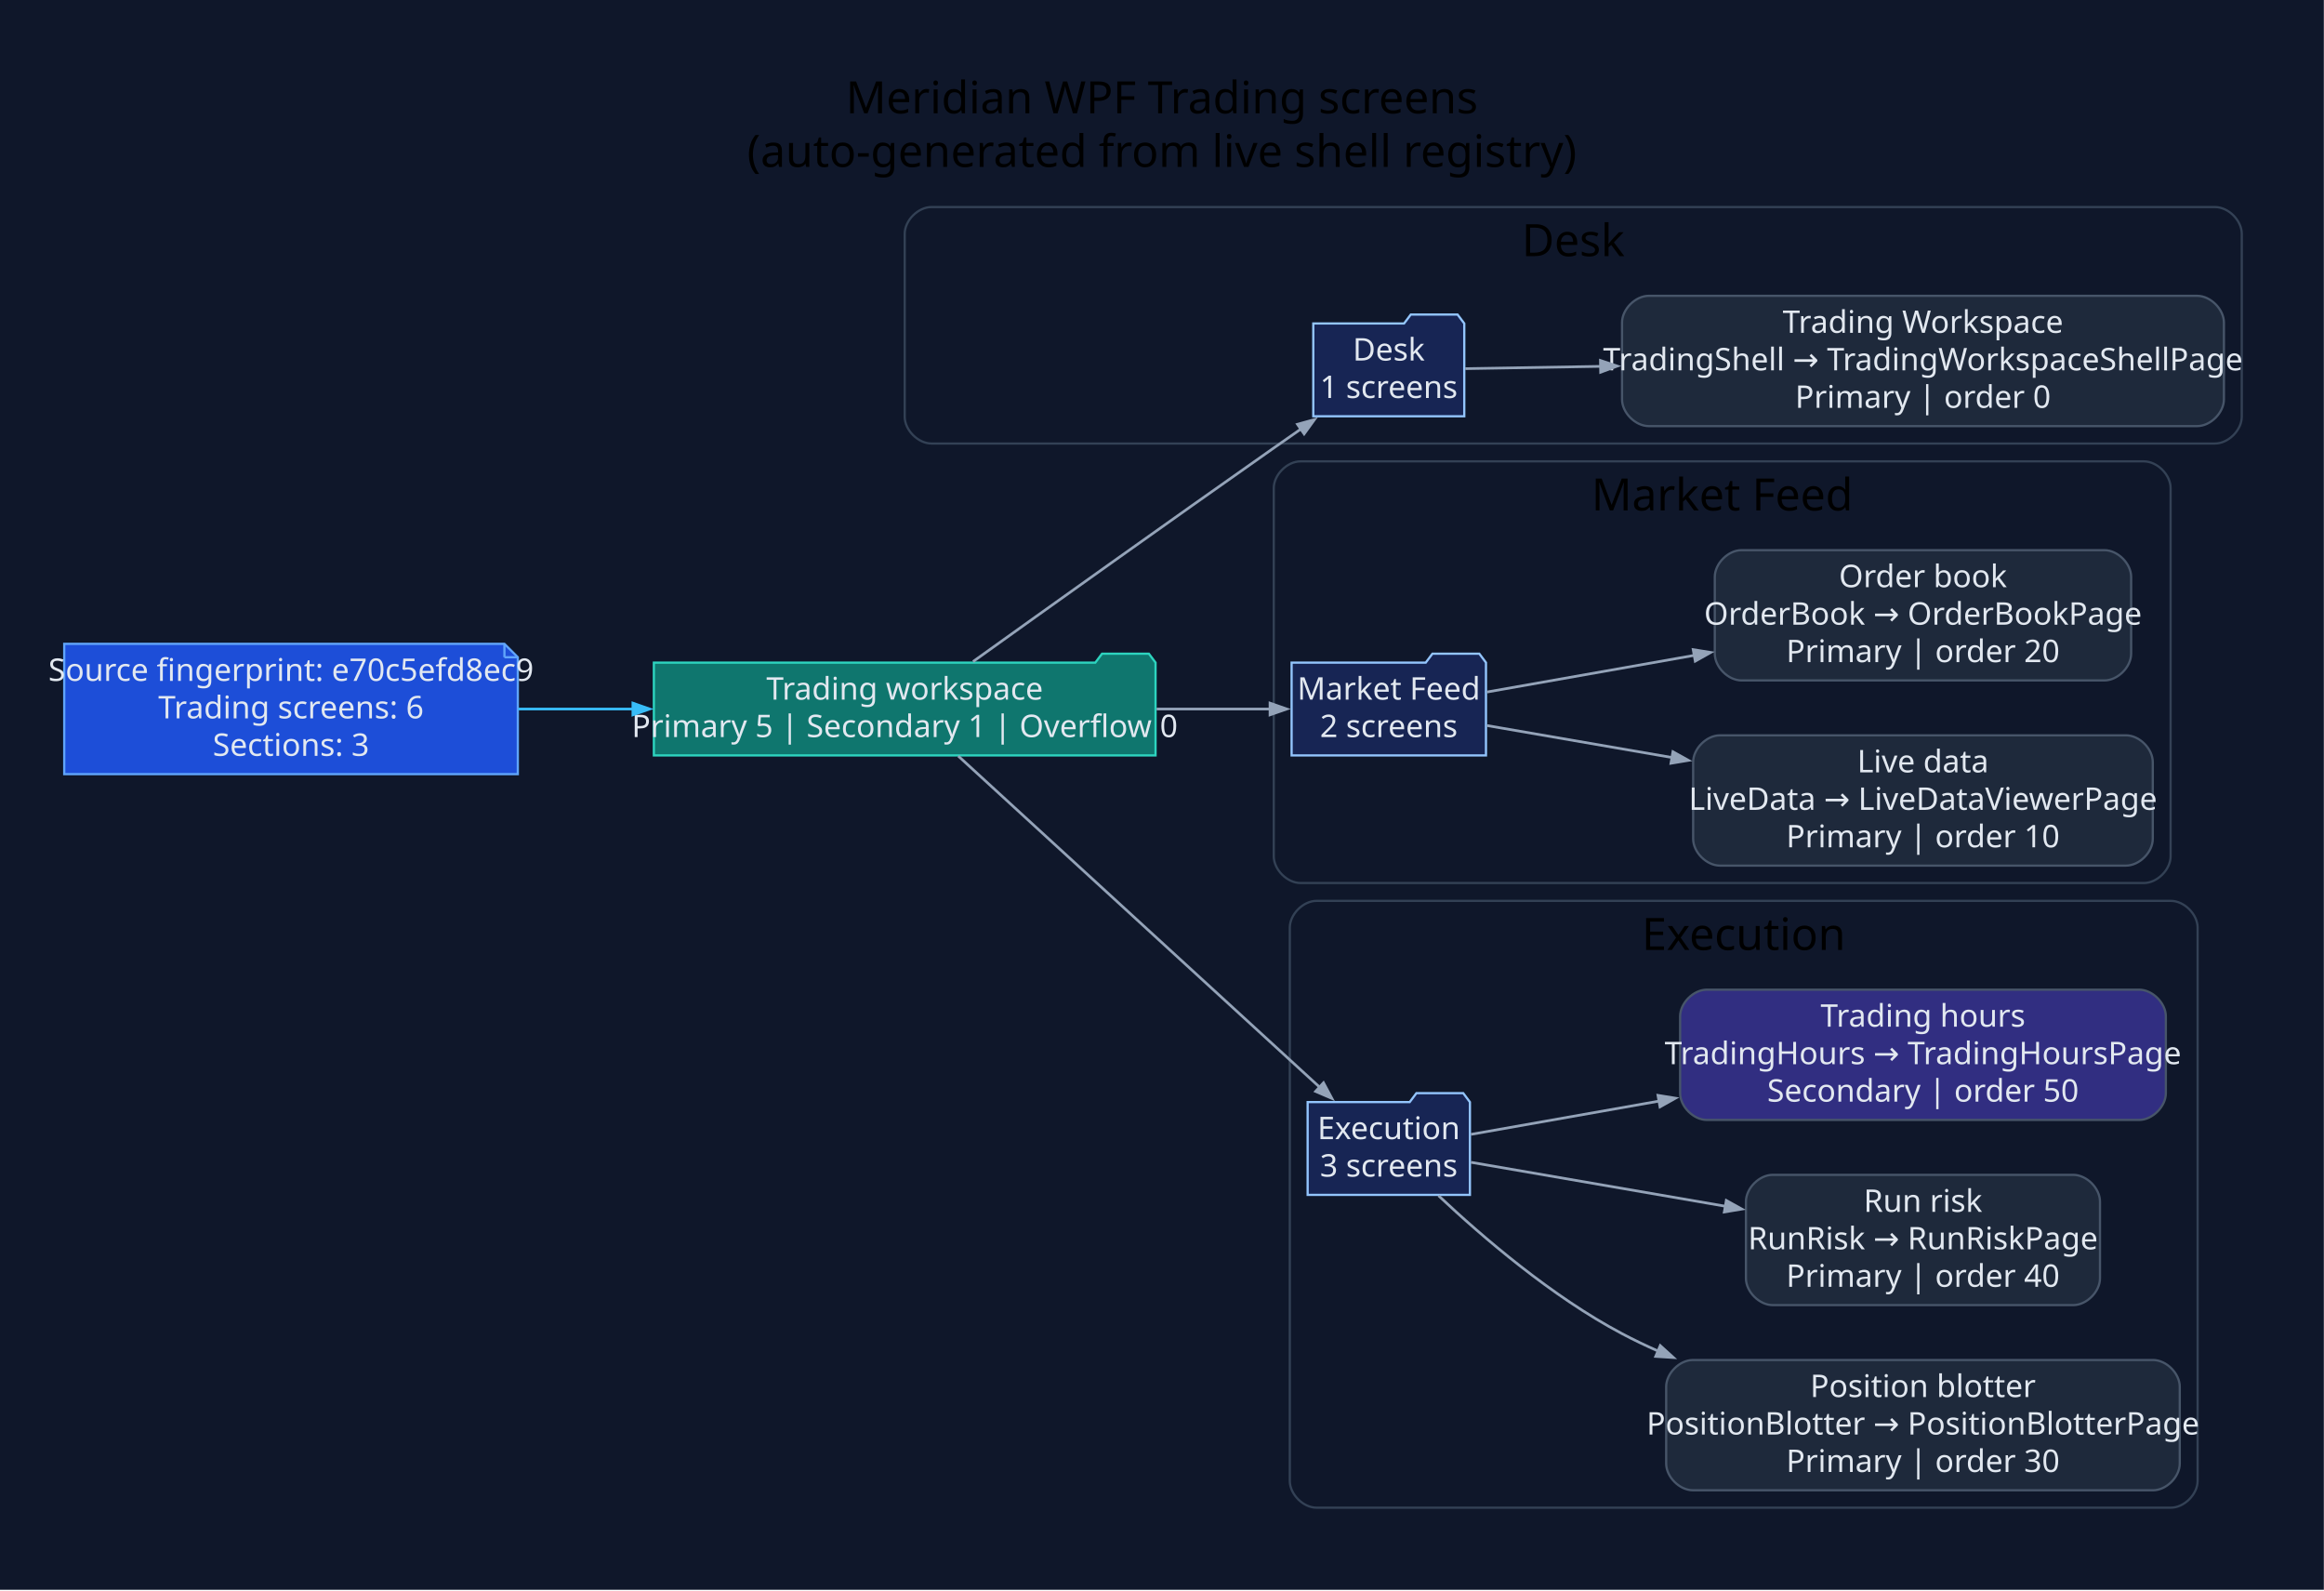
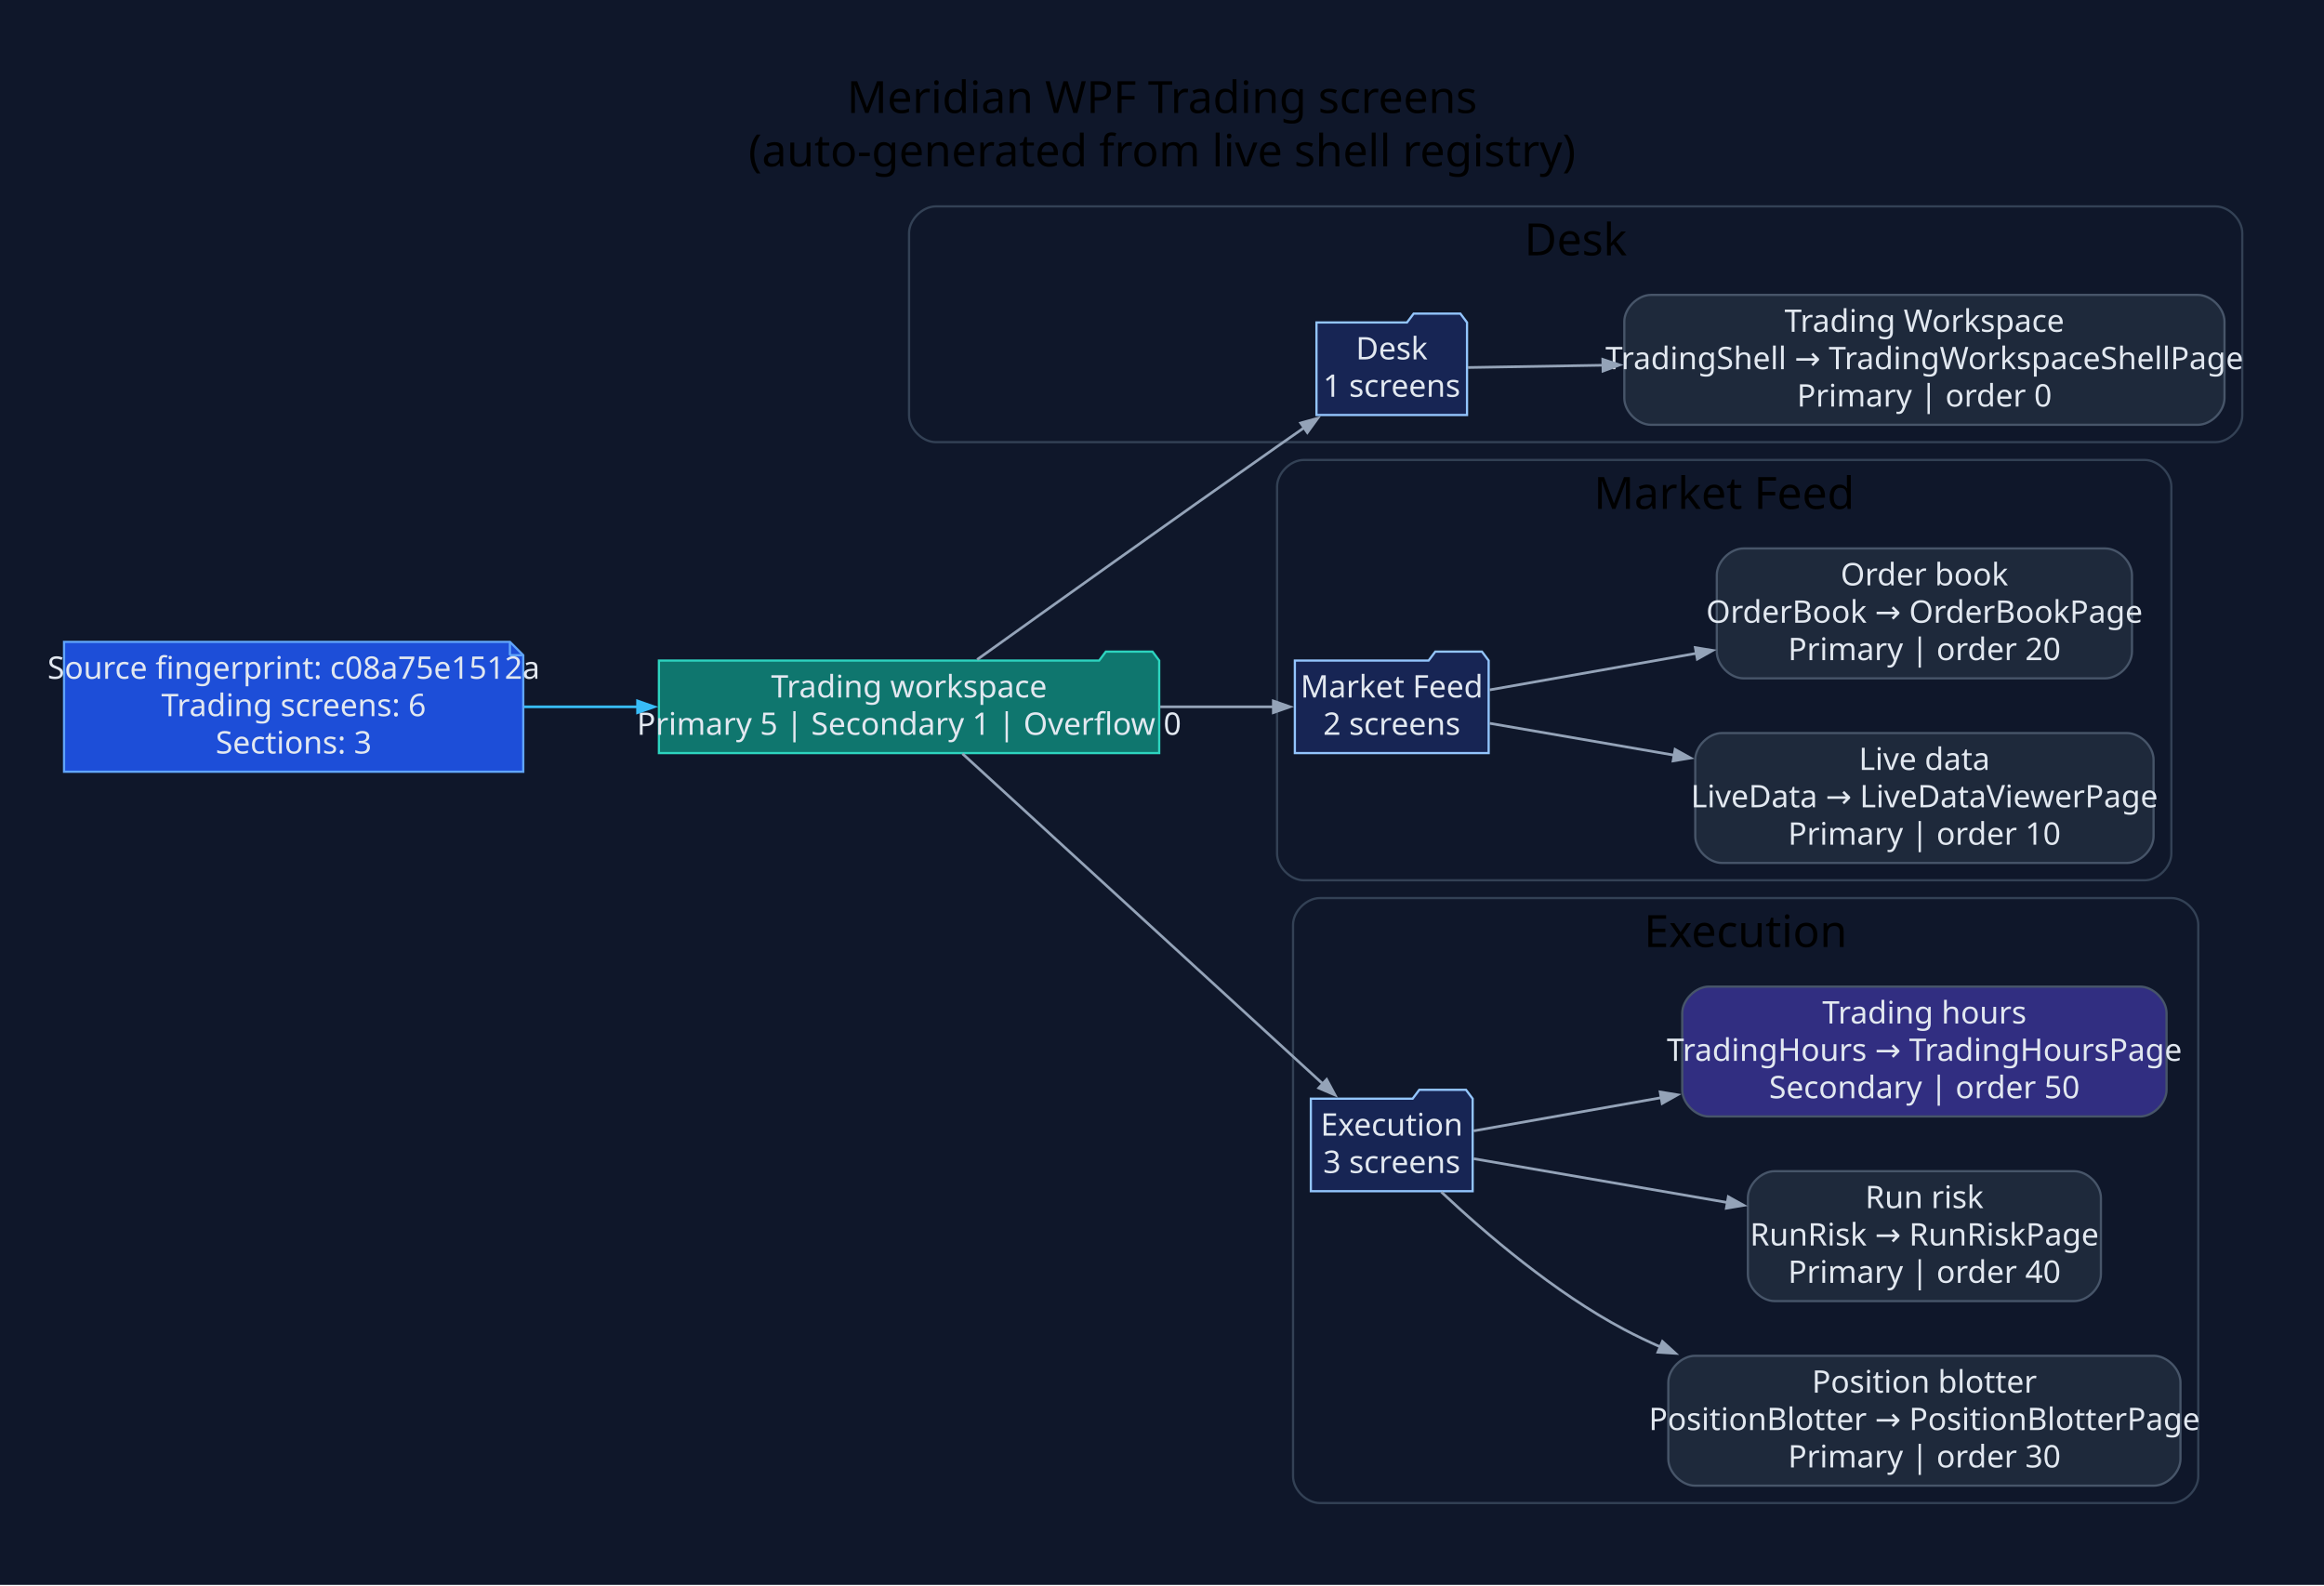
- <svg xmlns="http://www.w3.org/2000/svg" width="1042pt" height="713pt" viewBox="0.00 0.00 1042.00 713.00">
+ <svg xmlns="http://www.w3.org/2000/svg" width="1045pt" height="713pt" viewBox="0.00 0.00 1045.00 713.00">
  <g id="graph0" class="graph" transform="scale(1 1) rotate(0) translate(28.8 683.8)">
-     <polygon fill="#0f172a" stroke="none" points="-28.8,28.8 -28.8,-683.8 1013.13,-683.8 1013.13,28.8 -28.8,28.8" />
-     <text xml:space="preserve" text-anchor="middle" x="492.16" y="-633" font-family="Segoe UI" font-size="20.00">Meridian WPF Trading screens</text>
-     <text xml:space="preserve" text-anchor="middle" x="492.16" y="-609" font-family="Segoe UI" font-size="20.00">(auto-generated from live shell registry)</text>
+     <polygon fill="#0f172a" stroke="none" points="-28.8,28.8 -28.8,-683.8 1016.25,-683.8 1016.25,28.8 -28.8,28.8" />
+     <text xml:space="preserve" text-anchor="middle" x="493.73" y="-633" font-family="Segoe UI" font-size="20.00">Meridian WPF Trading screens</text>
+     <text xml:space="preserve" text-anchor="middle" x="493.73" y="-609" font-family="Segoe UI" font-size="20.00">(auto-generated from live shell registry)</text>
    <g id="clust1" class="cluster">
-       <path fill="#0f172a" stroke="#334155" d="M388.84,-485C388.84,-485 964.33,-485 964.33,-485 970.33,-485 976.33,-491 976.33,-497 976.33,-497 976.33,-579 976.33,-579 976.33,-585 970.33,-591 964.33,-591 964.33,-591 388.84,-591 388.84,-591 382.84,-591 376.84,-585 376.84,-579 376.84,-579 376.84,-497 376.84,-497 376.84,-491 382.84,-485 388.84,-485" />
-       <text xml:space="preserve" text-anchor="middle" x="676.58" y="-569" font-family="Segoe UI" font-size="20.00">Desk</text>
+       <path fill="#0f172a" stroke="#334155" d="M391.96,-485C391.96,-485 967.45,-485 967.45,-485 973.45,-485 979.45,-491 979.45,-497 979.45,-497 979.45,-579 979.45,-579 979.45,-585 973.45,-591 967.45,-591 967.45,-591 391.96,-591 391.96,-591 385.96,-591 379.96,-585 379.96,-579 379.96,-579 379.96,-497 379.96,-497 379.96,-491 385.96,-485 391.96,-485" />
+       <text xml:space="preserve" text-anchor="middle" x="679.71" y="-569" font-family="Segoe UI" font-size="20.00">Desk</text>
    </g>
    <g id="clust2" class="cluster">
-       <path fill="#0f172a" stroke="#334155" d="M554.31,-288C554.31,-288 932.43,-288 932.43,-288 938.43,-288 944.43,-294 944.43,-300 944.43,-300 944.43,-465 944.43,-465 944.43,-471 938.43,-477 932.43,-477 932.43,-477 554.31,-477 554.31,-477 548.31,-477 542.31,-471 542.31,-465 542.31,-465 542.31,-300 542.31,-300 542.31,-294 548.31,-288 554.31,-288" />
-       <text xml:space="preserve" text-anchor="middle" x="743.37" y="-455" font-family="Segoe UI" font-size="20.00">Market Feed</text>
+       <path fill="#0f172a" stroke="#334155" d="M557.44,-288C557.44,-288 935.56,-288 935.56,-288 941.56,-288 947.56,-294 947.56,-300 947.56,-300 947.56,-465 947.56,-465 947.56,-471 941.56,-477 935.56,-477 935.56,-477 557.44,-477 557.44,-477 551.44,-477 545.44,-471 545.44,-465 545.44,-465 545.44,-300 545.44,-300 545.44,-294 551.44,-288 557.44,-288" />
+       <text xml:space="preserve" text-anchor="middle" x="746.5" y="-455" font-family="Segoe UI" font-size="20.00">Market Feed</text>
    </g>
    <g id="clust3" class="cluster">
-       <path fill="#0f172a" stroke="#334155" d="M561.5,-8C561.5,-8 944.53,-8 944.53,-8 950.53,-8 956.53,-14 956.53,-20 956.53,-20 956.53,-268 956.53,-268 956.53,-274 950.53,-280 944.53,-280 944.53,-280 561.5,-280 561.5,-280 555.5,-280 549.5,-274 549.5,-268 549.5,-268 549.5,-20 549.5,-20 549.5,-14 555.5,-8 561.5,-8" />
-       <text xml:space="preserve" text-anchor="middle" x="753.02" y="-258" font-family="Segoe UI" font-size="20.00">Execution</text>
+       <path fill="#0f172a" stroke="#334155" d="M564.63,-8C564.63,-8 947.66,-8 947.66,-8 953.66,-8 959.66,-14 959.66,-20 959.66,-20 959.66,-268 959.66,-268 959.66,-274 953.66,-280 947.66,-280 947.66,-280 564.63,-280 564.63,-280 558.63,-280 552.63,-274 552.63,-268 552.63,-268 552.63,-20 552.63,-20 552.63,-14 558.63,-8 564.63,-8" />
+       <text xml:space="preserve" text-anchor="middle" x="756.14" y="-258" font-family="Segoe UI" font-size="20.00">Execution</text>
    </g>
    <g id="node1" class="node">
-       <polygon fill="#1d4ed8" stroke="#60a5fa" points="197.37,-395.2 0,-395.2 0,-336.8 203.37,-336.8 203.37,-389.2 197.37,-395.2" />
-       <polyline fill="none" stroke="#60a5fa" points="197.37,-395.2 197.37,-389.2" />
-       <polyline fill="none" stroke="#60a5fa" points="203.37,-389.2 197.37,-389.2" />
-       <text xml:space="preserve" text-anchor="middle" x="101.68" y="-378.6" font-family="Segoe UI" font-size="14.00" fill="#e2e8f0">Source fingerprint: e70c5efd8ec9</text>
-       <text xml:space="preserve" text-anchor="middle" x="101.68" y="-361.8" font-family="Segoe UI" font-size="14.00" fill="#e2e8f0">Trading screens: 6</text>
-       <text xml:space="preserve" text-anchor="middle" x="101.68" y="-345" font-family="Segoe UI" font-size="14.00" fill="#e2e8f0">Sections: 3</text>
+       <polygon fill="#1d4ed8" stroke="#60a5fa" points="200.49,-395.2 0,-395.2 0,-336.8 206.49,-336.8 206.49,-389.2 200.49,-395.2" />
+       <polyline fill="none" stroke="#60a5fa" points="200.49,-395.2 200.49,-389.2" />
+       <polyline fill="none" stroke="#60a5fa" points="206.49,-389.2 200.49,-389.2" />
+       <text xml:space="preserve" text-anchor="middle" x="103.25" y="-378.6" font-family="Segoe UI" font-size="14.00" fill="#e2e8f0">Source fingerprint: c08a75e1512a</text>
+       <text xml:space="preserve" text-anchor="middle" x="103.25" y="-361.8" font-family="Segoe UI" font-size="14.00" fill="#e2e8f0">Trading screens: 6</text>
+       <text xml:space="preserve" text-anchor="middle" x="103.25" y="-345" font-family="Segoe UI" font-size="14.00" fill="#e2e8f0">Sections: 3</text>
    </g>
    <g id="node2" class="node">
-       <polygon fill="#0f766e" stroke="#2dd4bf" points="489.31,-386.8 486.31,-390.8 465.31,-390.8 462.31,-386.8 264.37,-386.8 264.37,-345.2 489.31,-345.2 489.31,-386.8" />
-       <text xml:space="preserve" text-anchor="middle" x="376.84" y="-370.2" font-family="Segoe UI" font-size="14.00" fill="#e2e8f0">Trading workspace</text>
-       <text xml:space="preserve" text-anchor="middle" x="376.84" y="-353.4" font-family="Segoe UI" font-size="14.00" fill="#e2e8f0">Primary 5 | Secondary 1 | Overflow 0</text>
+       <polygon fill="#0f766e" stroke="#2dd4bf" points="492.44,-386.8 489.44,-390.8 468.44,-390.8 465.44,-386.8 267.49,-386.8 267.49,-345.2 492.44,-345.2 492.44,-386.8" />
+       <text xml:space="preserve" text-anchor="middle" x="379.96" y="-370.2" font-family="Segoe UI" font-size="14.00" fill="#e2e8f0">Trading workspace</text>
+       <text xml:space="preserve" text-anchor="middle" x="379.96" y="-353.4" font-family="Segoe UI" font-size="14.00" fill="#e2e8f0">Primary 5 | Secondary 1 | Overflow 0</text>
    </g>
    <g id="edge1" class="edge">
-       <path fill="none" stroke="#38bdf8" stroke-width="1.2" d="M203.62,-366C220.44,-366 238.04,-366 255.3,-366" />
-       <polygon fill="#38bdf8" stroke="#38bdf8" stroke-width="1.2" points="254.97,-368.63 262.47,-366 254.97,-363.38 254.97,-368.63" />
+       <path fill="none" stroke="#38bdf8" stroke-width="1.2" d="M206.93,-366C223.67,-366 241.15,-366 258.28,-366" />
+       <polygon fill="#38bdf8" stroke="#38bdf8" stroke-width="1.2" points="257.88,-368.63 265.38,-366 257.88,-363.38 257.88,-368.63" />
    </g>
    <g id="node3" class="node">
-       <polygon fill="#172554" stroke="#93c5fd" points="627.73,-538.8 624.73,-542.8 603.73,-542.8 600.73,-538.8 560.03,-538.8 560.03,-497.2 627.73,-497.2 627.73,-538.8" />
-       <text xml:space="preserve" text-anchor="middle" x="593.88" y="-522.2" font-family="Segoe UI" font-size="14.00" fill="#e2e8f0">Desk</text>
-       <text xml:space="preserve" text-anchor="middle" x="593.88" y="-505.4" font-family="Segoe UI" font-size="14.00" fill="#e2e8f0">1 screens</text>
+       <polygon fill="#172554" stroke="#93c5fd" points="630.86,-538.8 627.86,-542.8 606.86,-542.8 603.86,-538.8 563.16,-538.8 563.16,-497.2 630.86,-497.2 630.86,-538.8" />
+       <text xml:space="preserve" text-anchor="middle" x="597.01" y="-522.2" font-family="Segoe UI" font-size="14.00" fill="#e2e8f0">Desk</text>
+       <text xml:space="preserve" text-anchor="middle" x="597.01" y="-505.4" font-family="Segoe UI" font-size="14.00" fill="#e2e8f0">1 screens</text>
    </g>
    <g id="edge2" class="edge">
-       <path fill="none" stroke="#94a3b8" stroke-width="1.2" d="M407.47,-387.25C440.34,-410.78 494.98,-449.79 542.31,-483 546.3,-485.8 550.47,-488.71 554.64,-491.61" />
-       <polygon fill="#94a3b8" stroke="#94a3b8" stroke-width="1.2" points="552.94,-493.62 560.59,-495.74 555.93,-489.31 552.94,-493.62" />
+       <path fill="none" stroke="#94a3b8" stroke-width="1.2" d="M410.59,-387.25C443.46,-410.78 498.11,-449.79 545.44,-483 549.43,-485.8 553.6,-488.71 557.76,-491.61" />
+       <polygon fill="#94a3b8" stroke="#94a3b8" stroke-width="1.2" points="556.06,-493.62 563.72,-495.74 559.05,-489.31 556.06,-493.62" />
    </g>
    <g id="node5" class="node">
-       <polygon fill="#172554" stroke="#93c5fd" points="637.46,-386.8 634.46,-390.8 613.46,-390.8 610.46,-386.8 550.31,-386.8 550.31,-345.2 637.46,-345.2 637.46,-386.8" />
-       <text xml:space="preserve" text-anchor="middle" x="593.88" y="-370.2" font-family="Segoe UI" font-size="14.00" fill="#e2e8f0">Market Feed</text>
-       <text xml:space="preserve" text-anchor="middle" x="593.88" y="-353.4" font-family="Segoe UI" font-size="14.00" fill="#e2e8f0">2 screens</text>
+       <polygon fill="#172554" stroke="#93c5fd" points="640.58,-386.8 637.58,-390.8 616.58,-390.8 613.58,-386.8 553.44,-386.8 553.44,-345.2 640.58,-345.2 640.58,-386.8" />
+       <text xml:space="preserve" text-anchor="middle" x="597.01" y="-370.2" font-family="Segoe UI" font-size="14.00" fill="#e2e8f0">Market Feed</text>
+       <text xml:space="preserve" text-anchor="middle" x="597.01" y="-353.4" font-family="Segoe UI" font-size="14.00" fill="#e2e8f0">2 screens</text>
    </g>
    <g id="edge4" class="edge">
-       <path fill="none" stroke="#94a3b8" stroke-width="1.2" d="M489.77,-366C507.69,-366 525.44,-366 541.03,-366" />
-       <polygon fill="#94a3b8" stroke="#94a3b8" stroke-width="1.2" points="540.63,-368.63 548.13,-366 540.63,-363.38 540.63,-368.63" />
+       <path fill="none" stroke="#94a3b8" stroke-width="1.2" d="M492.9,-366C510.81,-366 528.56,-366 544.16,-366" />
+       <polygon fill="#94a3b8" stroke="#94a3b8" stroke-width="1.2" points="543.76,-368.63 551.26,-366 543.76,-363.38 543.76,-368.63" />
    </g>
    <g id="node8" class="node">
-       <polygon fill="#172554" stroke="#93c5fd" points="630.26,-189.8 627.26,-193.8 606.26,-193.8 603.26,-189.8 557.5,-189.8 557.5,-148.2 630.26,-148.2 630.26,-189.8" />
-       <text xml:space="preserve" text-anchor="middle" x="593.88" y="-173.2" font-family="Segoe UI" font-size="14.00" fill="#e2e8f0">Execution</text>
-       <text xml:space="preserve" text-anchor="middle" x="593.88" y="-156.4" font-family="Segoe UI" font-size="14.00" fill="#e2e8f0">3 screens</text>
+       <polygon fill="#172554" stroke="#93c5fd" points="633.39,-189.8 630.39,-193.8 609.39,-193.8 606.39,-189.8 560.63,-189.8 560.63,-148.2 633.39,-148.2 633.39,-189.8" />
+       <text xml:space="preserve" text-anchor="middle" x="597.01" y="-173.2" font-family="Segoe UI" font-size="14.00" fill="#e2e8f0">Execution</text>
+       <text xml:space="preserve" text-anchor="middle" x="597.01" y="-156.4" font-family="Segoe UI" font-size="14.00" fill="#e2e8f0">3 screens</text>
    </g>
    <g id="edge7" class="edge">
-       <path fill="none" stroke="#94a3b8" stroke-width="1.2" d="M400.85,-344.92C440.04,-309.02 519.68,-236.06 563.07,-196.31" />
-       <polygon fill="#94a3b8" stroke="#94a3b8" stroke-width="1.2" points="564.61,-198.46 568.37,-191.46 561.07,-194.59 564.61,-198.46" />
+       <path fill="none" stroke="#94a3b8" stroke-width="1.2" d="M403.98,-344.92C443.16,-309.02 522.8,-236.06 566.19,-196.31" />
+       <polygon fill="#94a3b8" stroke="#94a3b8" stroke-width="1.2" points="567.74,-198.46 571.5,-191.46 564.19,-194.59 567.74,-198.46" />
    </g>
    <g id="node4" class="node">
-       <path fill="#1e293b" stroke="#475569" d="M956.33,-551.2C956.33,-551.2 710.46,-551.2 710.46,-551.2 704.46,-551.2 698.46,-545.2 698.46,-539.2 698.46,-539.2 698.46,-504.8 698.46,-504.8 698.46,-498.8 704.46,-492.8 710.46,-492.8 710.46,-492.8 956.33,-492.8 956.33,-492.8 962.33,-492.8 968.33,-498.8 968.33,-504.8 968.33,-504.8 968.33,-539.2 968.33,-539.2 968.33,-545.2 962.33,-551.2 956.33,-551.2" />
-       <text xml:space="preserve" text-anchor="middle" x="833.39" y="-534.6" font-family="Segoe UI" font-size="14.00" fill="#e2e8f0">Trading Workspace</text>
-       <text xml:space="preserve" text-anchor="middle" x="833.39" y="-517.8" font-family="Segoe UI" font-size="14.00" fill="#e2e8f0">TradingShell → TradingWorkspaceShellPage</text>
-       <text xml:space="preserve" text-anchor="middle" x="833.39" y="-501" font-family="Segoe UI" font-size="14.00" fill="#e2e8f0">Primary | order 0</text>
+       <path fill="#1e293b" stroke="#475569" d="M959.45,-551.2C959.45,-551.2 713.58,-551.2 713.58,-551.2 707.58,-551.2 701.58,-545.2 701.58,-539.2 701.58,-539.2 701.58,-504.8 701.58,-504.8 701.58,-498.8 707.58,-492.8 713.58,-492.8 713.58,-492.8 959.45,-492.8 959.45,-492.8 965.45,-492.8 971.45,-498.8 971.45,-504.8 971.45,-504.8 971.45,-539.2 971.45,-539.2 971.45,-545.2 965.45,-551.2 959.45,-551.2" />
+       <text xml:space="preserve" text-anchor="middle" x="836.52" y="-534.6" font-family="Segoe UI" font-size="14.00" fill="#e2e8f0">Trading Workspace</text>
+       <text xml:space="preserve" text-anchor="middle" x="836.52" y="-517.8" font-family="Segoe UI" font-size="14.00" fill="#e2e8f0">TradingShell → TradingWorkspaceShellPage</text>
+       <text xml:space="preserve" text-anchor="middle" x="836.52" y="-501" font-family="Segoe UI" font-size="14.00" fill="#e2e8f0">Primary | order 0</text>
    </g>
    <g id="edge3" class="edge">
-       <path fill="none" stroke="#94a3b8" stroke-width="1.2" d="M628.16,-518.56C644.84,-518.84 666.31,-519.2 689.03,-519.59" />
-       <polygon fill="#94a3b8" stroke="#94a3b8" stroke-width="1.2" points="688.78,-522.21 696.32,-519.71 688.87,-516.96 688.78,-522.21" />
+       <path fill="none" stroke="#94a3b8" stroke-width="1.2" d="M631.28,-518.56C647.96,-518.84 669.43,-519.2 692.15,-519.59" />
+       <polygon fill="#94a3b8" stroke="#94a3b8" stroke-width="1.2" points="691.9,-522.21 699.45,-519.71 691.99,-516.96 691.9,-522.21" />
    </g>
    <g id="node6" class="node">
-       <path fill="#1e293b" stroke="#475569" d="M924.43,-354.2C924.43,-354.2 742.35,-354.2 742.35,-354.2 736.35,-354.2 730.35,-348.2 730.35,-342.2 730.35,-342.2 730.35,-307.8 730.35,-307.8 730.35,-301.8 736.35,-295.8 742.35,-295.8 742.35,-295.8 924.43,-295.8 924.43,-295.8 930.43,-295.8 936.43,-301.8 936.43,-307.8 936.43,-307.8 936.43,-342.2 936.43,-342.2 936.43,-348.2 930.43,-354.2 924.43,-354.2" />
-       <text xml:space="preserve" text-anchor="middle" x="833.39" y="-337.6" font-family="Segoe UI" font-size="14.00" fill="#e2e8f0">Live data</text>
-       <text xml:space="preserve" text-anchor="middle" x="833.39" y="-320.8" font-family="Segoe UI" font-size="14.00" fill="#e2e8f0">LiveData → LiveDataViewerPage</text>
-       <text xml:space="preserve" text-anchor="middle" x="833.39" y="-304" font-family="Segoe UI" font-size="14.00" fill="#e2e8f0">Primary | order 10</text>
+       <path fill="#1e293b" stroke="#475569" d="M927.56,-354.2C927.56,-354.2 745.48,-354.2 745.48,-354.2 739.48,-354.2 733.48,-348.2 733.48,-342.2 733.48,-342.2 733.48,-307.8 733.48,-307.8 733.48,-301.8 739.48,-295.8 745.48,-295.8 745.48,-295.8 927.56,-295.8 927.56,-295.8 933.56,-295.8 939.56,-301.8 939.56,-307.8 939.56,-307.8 939.56,-342.2 939.56,-342.2 939.56,-348.2 933.56,-354.2 927.56,-354.2" />
+       <text xml:space="preserve" text-anchor="middle" x="836.52" y="-337.6" font-family="Segoe UI" font-size="14.00" fill="#e2e8f0">Live data</text>
+       <text xml:space="preserve" text-anchor="middle" x="836.52" y="-320.8" font-family="Segoe UI" font-size="14.00" fill="#e2e8f0">LiveData → LiveDataViewerPage</text>
+       <text xml:space="preserve" text-anchor="middle" x="836.52" y="-304" font-family="Segoe UI" font-size="14.00" fill="#e2e8f0">Primary | order 10</text>
    </g>
    <g id="edge5" class="edge">
-       <path fill="none" stroke="#94a3b8" stroke-width="1.2" d="M637.9,-358.58C661.28,-354.54 691.38,-349.34 720.89,-344.25" />
-       <polygon fill="#94a3b8" stroke="#94a3b8" stroke-width="1.2" points="721.28,-346.84 728.23,-342.98 720.39,-341.67 721.28,-346.84" />
+       <path fill="none" stroke="#94a3b8" stroke-width="1.2" d="M641.02,-358.58C664.4,-354.54 694.5,-349.34 724.01,-344.25" />
+       <polygon fill="#94a3b8" stroke="#94a3b8" stroke-width="1.2" points="724.41,-346.84 731.35,-342.98 723.51,-341.67 724.41,-346.84" />
    </g>
    <g id="node7" class="node">
-       <path fill="#1e293b" stroke="#475569" d="M914.73,-437.2C914.73,-437.2 752.05,-437.2 752.05,-437.2 746.05,-437.2 740.05,-431.2 740.05,-425.2 740.05,-425.2 740.05,-390.8 740.05,-390.8 740.05,-384.8 746.05,-378.8 752.05,-378.8 752.05,-378.8 914.73,-378.8 914.73,-378.8 920.73,-378.8 926.73,-384.8 926.73,-390.8 926.73,-390.8 926.73,-425.2 926.73,-425.2 926.73,-431.2 920.73,-437.2 914.73,-437.2" />
-       <text xml:space="preserve" text-anchor="middle" x="833.39" y="-420.6" font-family="Segoe UI" font-size="14.00" fill="#e2e8f0">Order book</text>
-       <text xml:space="preserve" text-anchor="middle" x="833.39" y="-403.8" font-family="Segoe UI" font-size="14.00" fill="#e2e8f0">OrderBook → OrderBookPage</text>
-       <text xml:space="preserve" text-anchor="middle" x="833.39" y="-387" font-family="Segoe UI" font-size="14.00" fill="#e2e8f0">Primary | order 20</text>
+       <path fill="#1e293b" stroke="#475569" d="M917.86,-437.2C917.86,-437.2 755.17,-437.2 755.17,-437.2 749.17,-437.2 743.17,-431.2 743.17,-425.2 743.17,-425.2 743.17,-390.8 743.17,-390.8 743.17,-384.8 749.17,-378.8 755.17,-378.8 755.17,-378.8 917.86,-378.8 917.86,-378.8 923.86,-378.8 929.86,-384.8 929.86,-390.8 929.86,-390.8 929.86,-425.2 929.86,-425.2 929.86,-431.2 923.86,-437.2 917.86,-437.2" />
+       <text xml:space="preserve" text-anchor="middle" x="836.52" y="-420.6" font-family="Segoe UI" font-size="14.00" fill="#e2e8f0">Order book</text>
+       <text xml:space="preserve" text-anchor="middle" x="836.52" y="-403.8" font-family="Segoe UI" font-size="14.00" fill="#e2e8f0">OrderBook → OrderBookPage</text>
+       <text xml:space="preserve" text-anchor="middle" x="836.52" y="-387" font-family="Segoe UI" font-size="14.00" fill="#e2e8f0">Primary | order 20</text>
    </g>
    <g id="edge6" class="edge">
-       <path fill="none" stroke="#94a3b8" stroke-width="1.2" d="M637.9,-373.61C663.92,-378.21 698.28,-384.28 730.87,-390.05" />
-       <polygon fill="#94a3b8" stroke="#94a3b8" stroke-width="1.2" points="730.37,-392.62 738.21,-391.35 731.29,-387.46 730.37,-392.62" />
+       <path fill="none" stroke="#94a3b8" stroke-width="1.2" d="M641.02,-373.61C667.05,-378.21 701.4,-384.28 733.99,-390.05" />
+       <polygon fill="#94a3b8" stroke="#94a3b8" stroke-width="1.2" points="733.5,-392.62 741.34,-391.35 734.41,-387.46 733.5,-392.62" />
    </g>
    <g id="node9" class="node">
-       <path fill="#1e293b" stroke="#475569" d="M936.53,-74.2C936.53,-74.2 730.25,-74.2 730.25,-74.2 724.25,-74.2 718.25,-68.2 718.25,-62.2 718.25,-62.2 718.25,-27.8 718.25,-27.8 718.25,-21.8 724.25,-15.8 730.25,-15.8 730.25,-15.8 936.53,-15.8 936.53,-15.8 942.53,-15.8 948.53,-21.8 948.53,-27.8 948.53,-27.8 948.53,-62.2 948.53,-62.2 948.53,-68.2 942.53,-74.2 936.53,-74.2" />
-       <text xml:space="preserve" text-anchor="middle" x="833.39" y="-57.6" font-family="Segoe UI" font-size="14.00" fill="#e2e8f0">Position blotter</text>
-       <text xml:space="preserve" text-anchor="middle" x="833.39" y="-40.8" font-family="Segoe UI" font-size="14.00" fill="#e2e8f0">PositionBlotter → PositionBlotterPage</text>
-       <text xml:space="preserve" text-anchor="middle" x="833.39" y="-24" font-family="Segoe UI" font-size="14.00" fill="#e2e8f0">Primary | order 30</text>
+       <path fill="#1e293b" stroke="#475569" d="M939.66,-74.2C939.66,-74.2 733.37,-74.2 733.37,-74.2 727.37,-74.2 721.37,-68.2 721.37,-62.2 721.37,-62.2 721.37,-27.8 721.37,-27.8 721.37,-21.8 727.37,-15.8 733.37,-15.8 733.37,-15.8 939.66,-15.8 939.66,-15.8 945.66,-15.8 951.66,-21.8 951.66,-27.8 951.66,-27.8 951.66,-62.2 951.66,-62.2 951.66,-68.2 945.66,-74.2 939.66,-74.2" />
+       <text xml:space="preserve" text-anchor="middle" x="836.52" y="-57.6" font-family="Segoe UI" font-size="14.00" fill="#e2e8f0">Position blotter</text>
+       <text xml:space="preserve" text-anchor="middle" x="836.52" y="-40.8" font-family="Segoe UI" font-size="14.00" fill="#e2e8f0">PositionBlotter → PositionBlotterPage</text>
+       <text xml:space="preserve" text-anchor="middle" x="836.52" y="-24" font-family="Segoe UI" font-size="14.00" fill="#e2e8f0">Primary | order 30</text>
    </g>
    <g id="edge8" class="edge">
-       <path fill="none" stroke="#94a3b8" stroke-width="1.2" d="M616.17,-147.87C635.98,-129.25 667.08,-102.59 698.46,-86 703.73,-83.21 709.22,-80.58 714.84,-78.11" />
-       <polygon fill="#94a3b8" stroke="#94a3b8" stroke-width="1.2" points="715.6,-80.64 721.48,-75.3 713.55,-75.8 715.6,-80.64" />
+       <path fill="none" stroke="#94a3b8" stroke-width="1.2" d="M619.29,-147.87C639.1,-129.25 670.21,-102.59 701.58,-86 706.85,-83.21 712.34,-80.58 717.96,-78.11" />
+       <polygon fill="#94a3b8" stroke="#94a3b8" stroke-width="1.2" points="718.72,-80.64 724.6,-75.3 716.67,-75.8 718.72,-80.64" />
    </g>
    <g id="node10" class="node">
-       <path fill="#1e293b" stroke="#475569" d="M900.76,-157.2C900.76,-157.2 766.02,-157.2 766.02,-157.2 760.02,-157.2 754.02,-151.2 754.02,-145.2 754.02,-145.2 754.02,-110.8 754.02,-110.8 754.02,-104.8 760.02,-98.8 766.02,-98.8 766.02,-98.8 900.76,-98.8 900.76,-98.8 906.76,-98.8 912.76,-104.8 912.76,-110.8 912.76,-110.8 912.76,-145.2 912.76,-145.2 912.76,-151.2 906.76,-157.2 900.76,-157.2" />
-       <text xml:space="preserve" text-anchor="middle" x="833.39" y="-140.6" font-family="Segoe UI" font-size="14.00" fill="#e2e8f0">Run risk</text>
-       <text xml:space="preserve" text-anchor="middle" x="833.39" y="-123.8" font-family="Segoe UI" font-size="14.00" fill="#e2e8f0">RunRisk → RunRiskPage</text>
-       <text xml:space="preserve" text-anchor="middle" x="833.39" y="-107" font-family="Segoe UI" font-size="14.00" fill="#e2e8f0">Primary | order 40</text>
+       <path fill="#1e293b" stroke="#475569" d="M903.89,-157.2C903.89,-157.2 769.15,-157.2 769.15,-157.2 763.15,-157.2 757.15,-151.2 757.15,-145.2 757.15,-145.2 757.15,-110.8 757.15,-110.8 757.15,-104.8 763.15,-98.8 769.15,-98.8 769.15,-98.8 903.89,-98.8 903.89,-98.8 909.89,-98.8 915.89,-104.8 915.89,-110.8 915.89,-110.8 915.89,-145.2 915.89,-145.2 915.89,-151.2 909.89,-157.2 903.89,-157.2" />
+       <text xml:space="preserve" text-anchor="middle" x="836.52" y="-140.6" font-family="Segoe UI" font-size="14.00" fill="#e2e8f0">Run risk</text>
+       <text xml:space="preserve" text-anchor="middle" x="836.52" y="-123.8" font-family="Segoe UI" font-size="14.00" fill="#e2e8f0">RunRisk → RunRiskPage</text>
+       <text xml:space="preserve" text-anchor="middle" x="836.52" y="-107" font-family="Segoe UI" font-size="14.00" fill="#e2e8f0">Primary | order 40</text>
    </g>
    <g id="edge9" class="edge">
-       <path fill="none" stroke="#94a3b8" stroke-width="1.2" d="M630.7,-162.82C660.94,-157.6 705.51,-149.9 745.07,-143.07" />
-       <polygon fill="#94a3b8" stroke="#94a3b8" stroke-width="1.2" points="745.21,-145.71 752.16,-141.85 744.32,-140.54 745.21,-145.71" />
+       <path fill="none" stroke="#94a3b8" stroke-width="1.2" d="M633.82,-162.82C664.06,-157.6 708.63,-149.9 748.19,-143.07" />
+       <polygon fill="#94a3b8" stroke="#94a3b8" stroke-width="1.2" points="748.34,-145.71 755.28,-141.85 747.45,-140.54 748.34,-145.71" />
    </g>
    <g id="node11" class="node">
-       <path fill="#312e81" stroke="#475569" d="M930.29,-240.2C930.29,-240.2 736.5,-240.2 736.5,-240.2 730.5,-240.2 724.5,-234.2 724.5,-228.2 724.5,-228.2 724.5,-193.8 724.5,-193.8 724.5,-187.8 730.5,-181.8 736.5,-181.8 736.5,-181.8 930.29,-181.8 930.29,-181.8 936.29,-181.8 942.29,-187.8 942.29,-193.8 942.29,-193.8 942.29,-228.2 942.29,-228.2 942.29,-234.2 936.29,-240.2 930.29,-240.2" />
-       <text xml:space="preserve" text-anchor="middle" x="833.39" y="-223.6" font-family="Segoe UI" font-size="14.00" fill="#e2e8f0">Trading hours</text>
-       <text xml:space="preserve" text-anchor="middle" x="833.39" y="-206.8" font-family="Segoe UI" font-size="14.00" fill="#e2e8f0">TradingHours → TradingHoursPage</text>
-       <text xml:space="preserve" text-anchor="middle" x="833.39" y="-190" font-family="Segoe UI" font-size="14.00" fill="#e2e8f0">Secondary | order 50</text>
+       <path fill="#312e81" stroke="#475569" d="M933.41,-240.2C933.41,-240.2 739.62,-240.2 739.62,-240.2 733.62,-240.2 727.62,-234.2 727.62,-228.2 727.62,-228.2 727.62,-193.8 727.62,-193.8 727.62,-187.8 733.62,-181.8 739.62,-181.8 739.62,-181.8 933.41,-181.8 933.41,-181.8 939.41,-181.8 945.41,-187.8 945.41,-193.8 945.41,-193.8 945.41,-228.2 945.41,-228.2 945.41,-234.2 939.41,-240.2 933.41,-240.2" />
+       <text xml:space="preserve" text-anchor="middle" x="836.52" y="-223.6" font-family="Segoe UI" font-size="14.00" fill="#e2e8f0">Trading hours</text>
+       <text xml:space="preserve" text-anchor="middle" x="836.52" y="-206.8" font-family="Segoe UI" font-size="14.00" fill="#e2e8f0">TradingHours → TradingHoursPage</text>
+       <text xml:space="preserve" text-anchor="middle" x="836.52" y="-190" font-family="Segoe UI" font-size="14.00" fill="#e2e8f0">Secondary | order 50</text>
    </g>
    <g id="edge10" class="edge">
-       <path fill="none" stroke="#94a3b8" stroke-width="1.2" d="M630.7,-175.33C653.46,-179.36 684.35,-184.82 715.1,-190.26" />
-       <polygon fill="#94a3b8" stroke="#94a3b8" stroke-width="1.2" points="714.57,-192.83 722.41,-191.55 715.48,-187.66 714.57,-192.83" />
+       <path fill="none" stroke="#94a3b8" stroke-width="1.2" d="M633.82,-175.33C656.59,-179.36 687.47,-184.82 718.23,-190.26" />
+       <polygon fill="#94a3b8" stroke="#94a3b8" stroke-width="1.2" points="717.69,-192.83 725.53,-191.55 718.6,-187.66 717.69,-192.83" />
    </g>
  </g>
</svg>
